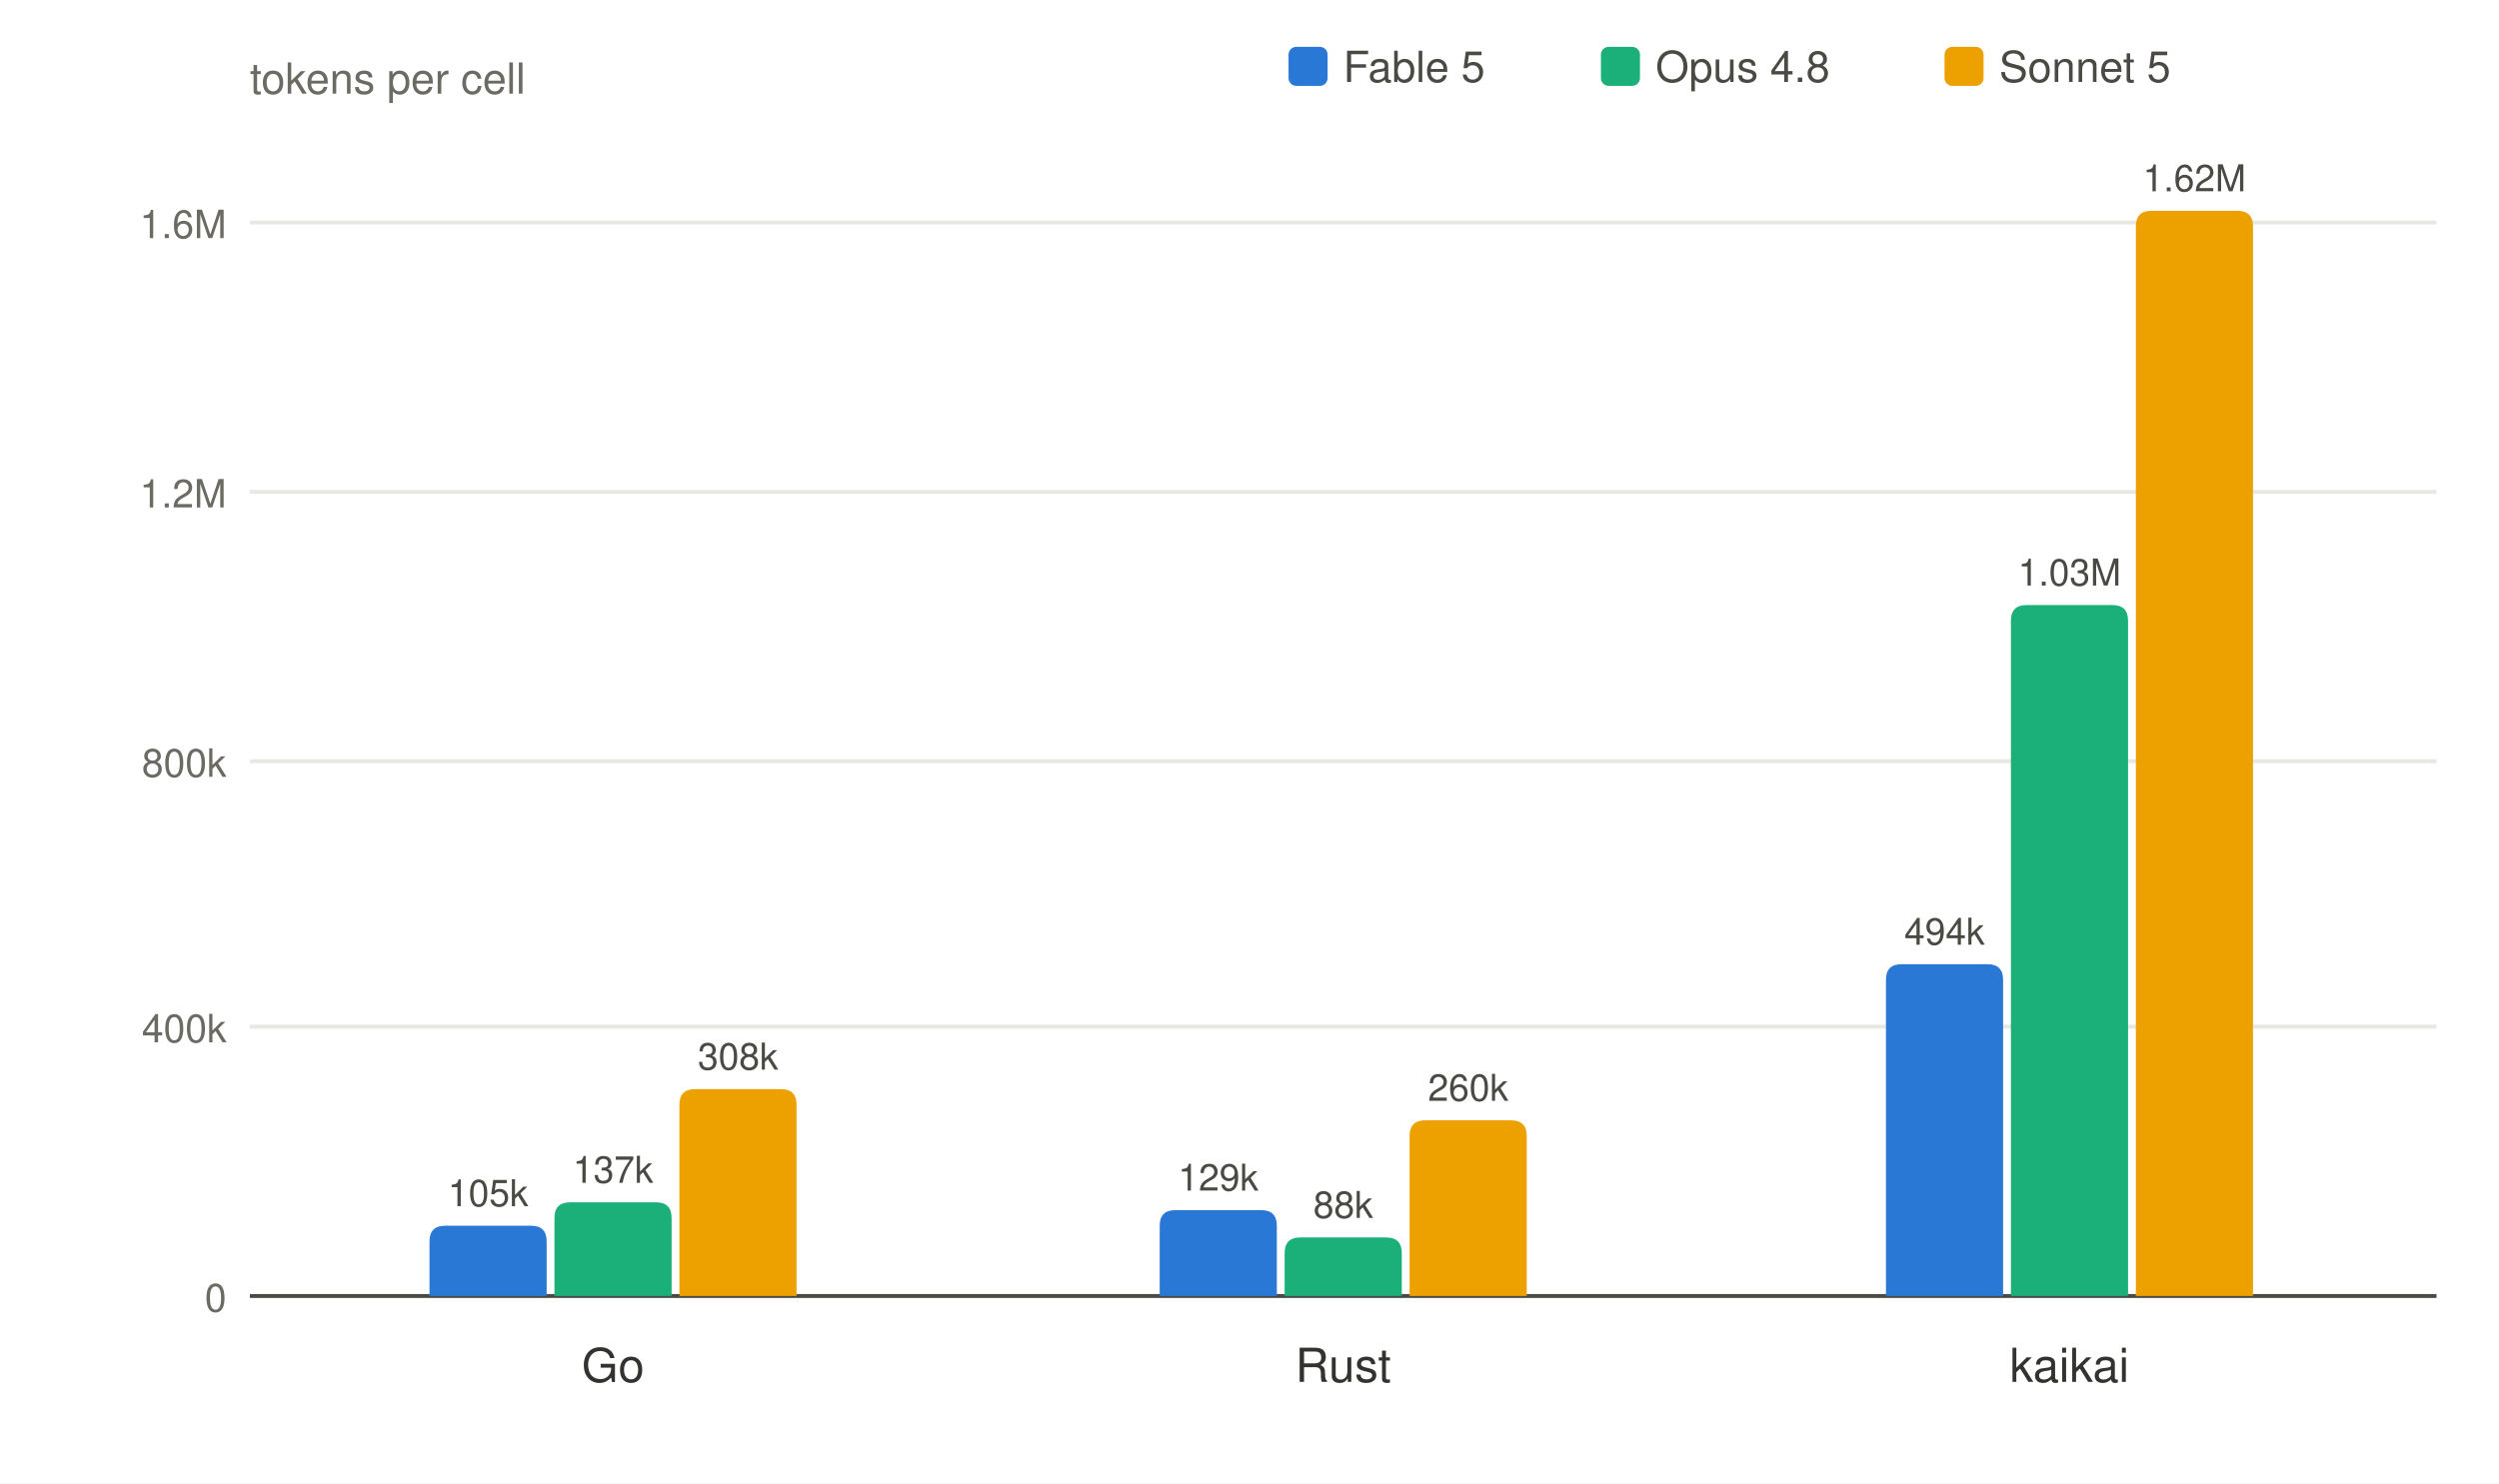
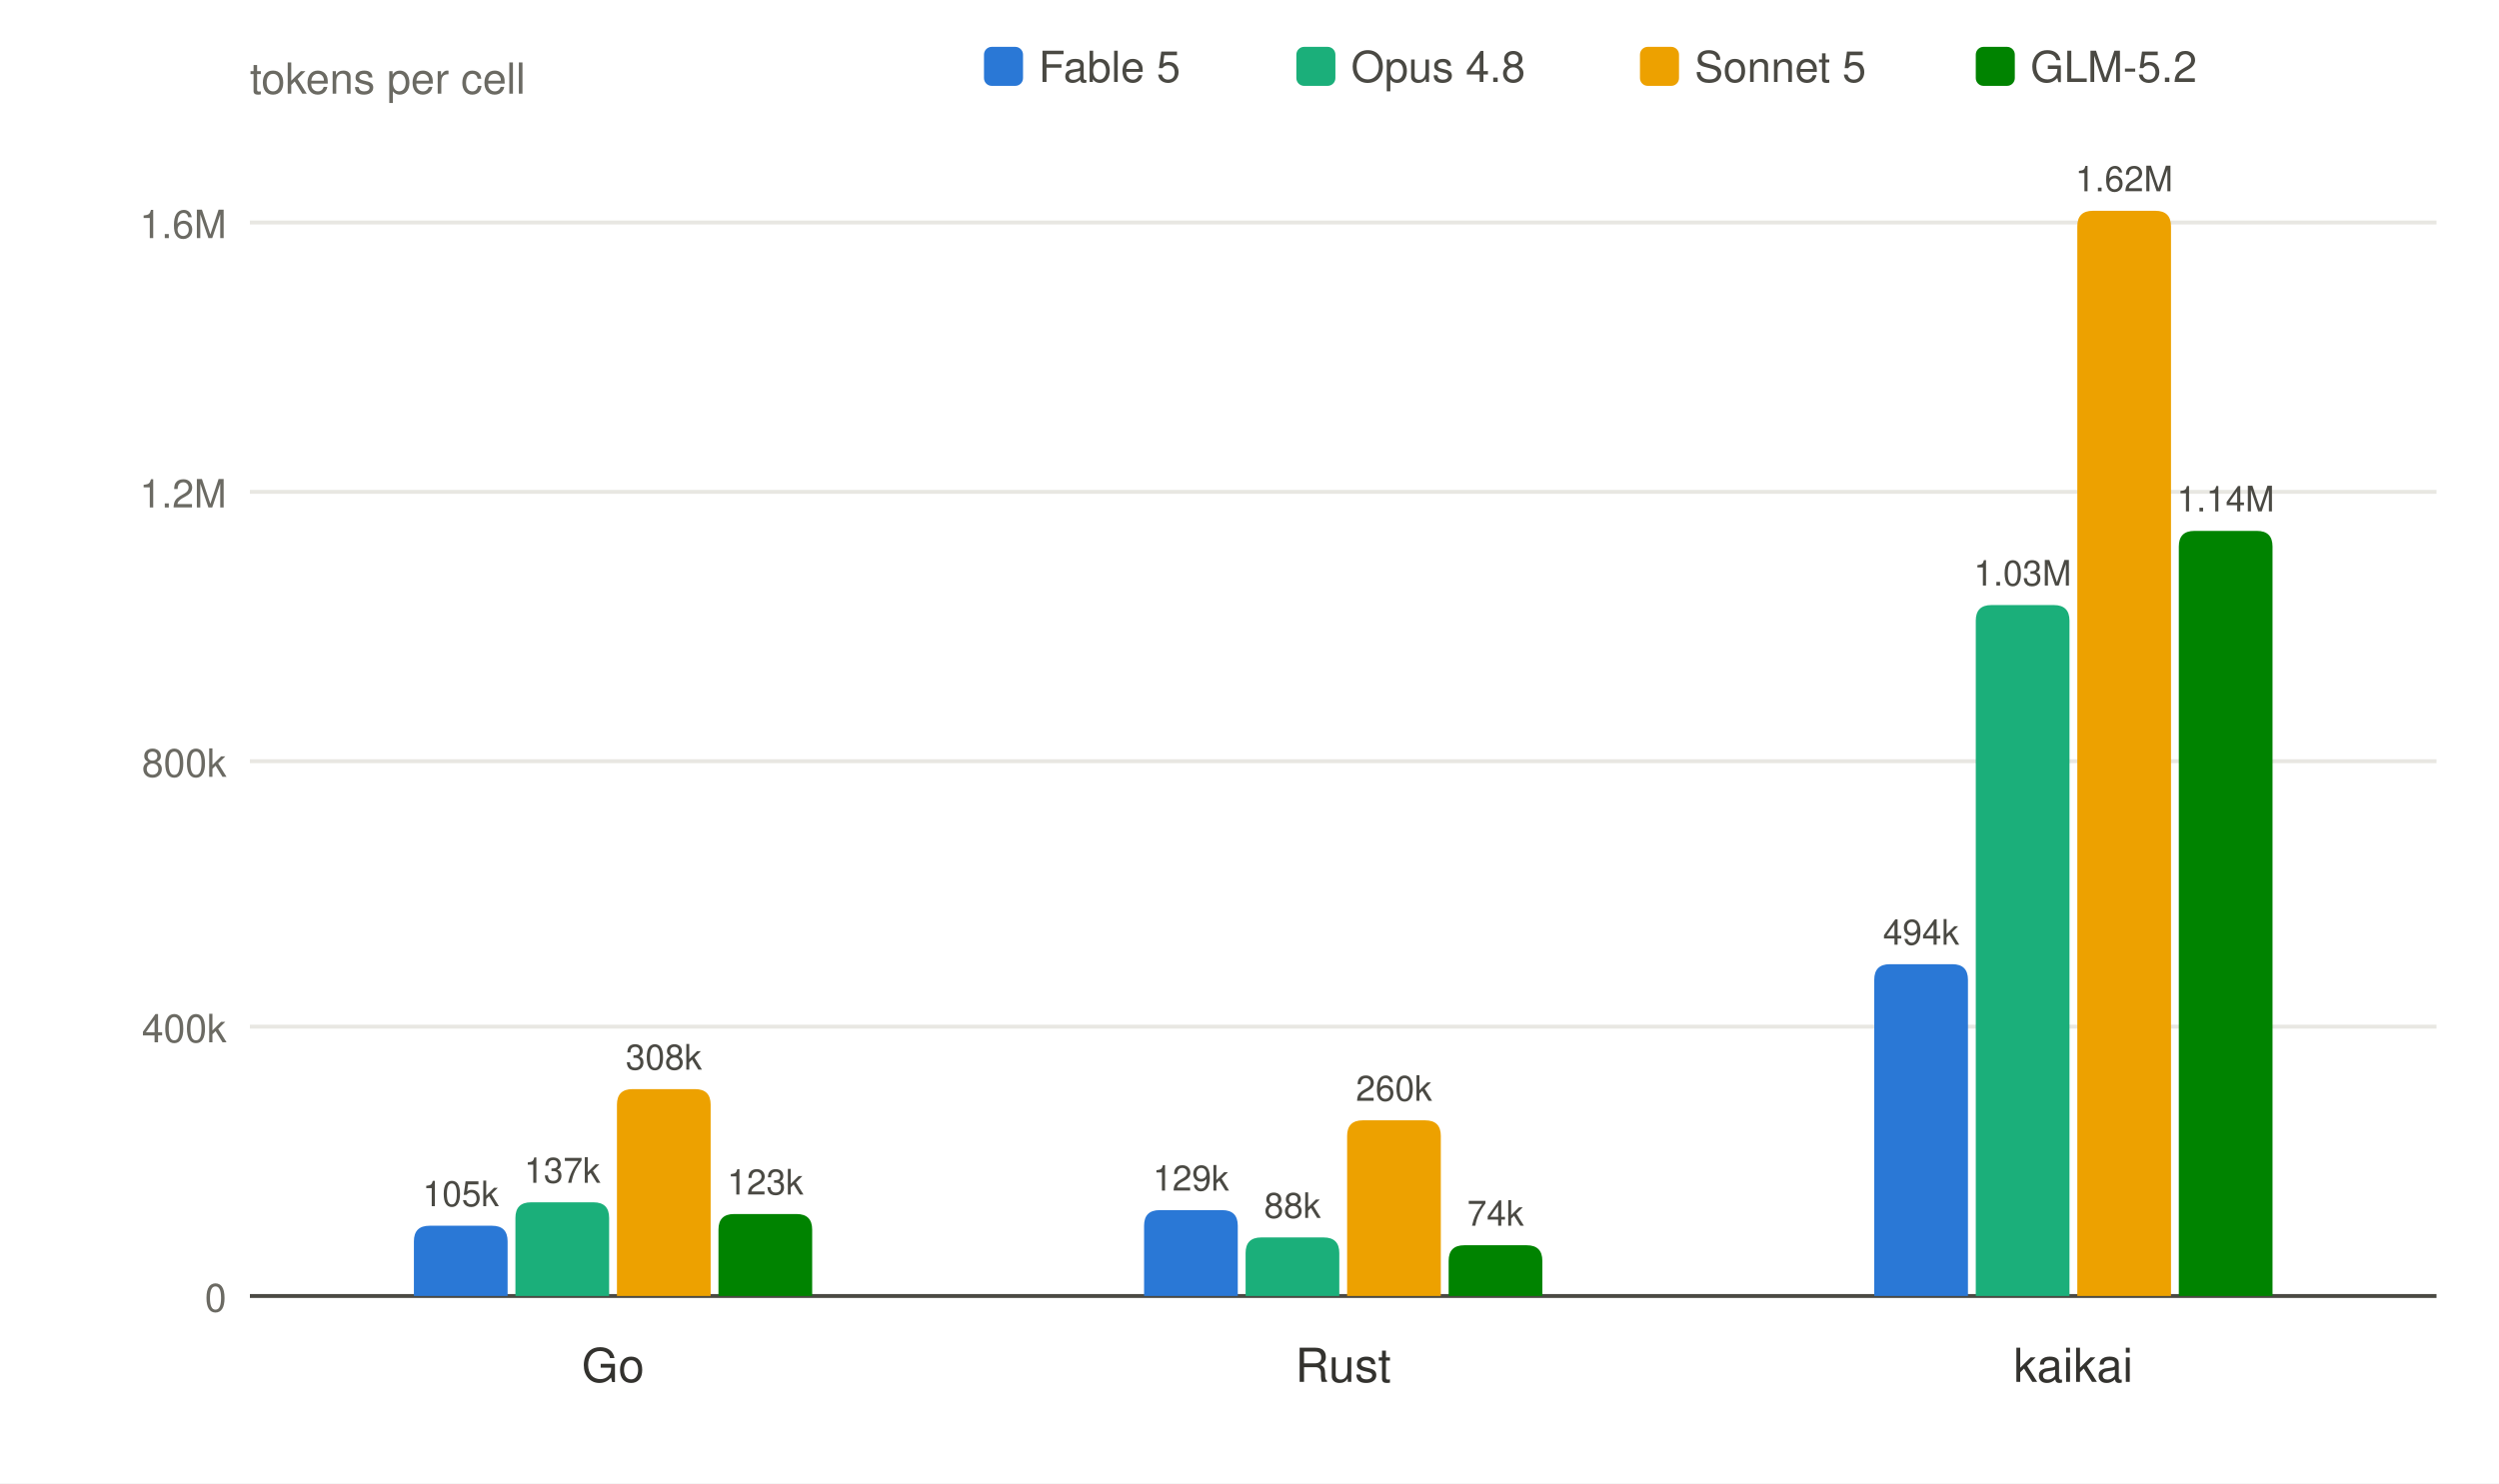
<svg xmlns="http://www.w3.org/2000/svg" width="640" height="380" viewBox="0 0 640 380" font-family="Helvetica, Arial, sans-serif">
  <rect width="640" height="380" fill="#ffffff" />
  <g font-size="11" fill="#4a4943">
-     <rect x="330" y="12" width="10" height="10" rx="2" fill="#2a78d6" />
-     <text x="344" y="21">Fable 5</text>
-     <rect x="410" y="12" width="10" height="10" rx="2" fill="#1baf7a" />
-     <text x="424" y="21">Opus 4.8</text>
-     <rect x="498" y="12" width="10" height="10" rx="2" fill="#eda100" />
-     <text x="512" y="21">Sonnet 5</text>
+     <rect x="252" y="12" width="10" height="10" rx="2" fill="#2a78d6" />
+     <text x="266" y="21">Fable 5</text>
+     <rect x="332" y="12" width="10" height="10" rx="2" fill="#1baf7a" />
+     <text x="346" y="21">Opus 4.8</text>
+     <rect x="420" y="12" width="10" height="10" rx="2" fill="#eda100" />
+     <text x="434" y="21">Sonnet 5</text>
+     <rect x="506" y="12" width="10" height="10" rx="2" fill="#008300" />
+     <text x="520" y="21">GLM-5.2</text>
  </g>
  <g stroke="#e8e7e2" stroke-width="1">
    <line x1="64" y1="263" x2="624" y2="263" />
    <line x1="64" y1="195" x2="624" y2="195" />
    <line x1="64" y1="126" x2="624" y2="126" />
    <line x1="64" y1="57" x2="624" y2="57" />
  </g>
  <g font-size="10" fill="#6b6a63" text-anchor="end">
    <text x="58" y="336">0</text>
    <text x="58" y="267">400k</text>
    <text x="58" y="199">800k</text>
    <text x="58" y="130">1.2M</text>
    <text x="58" y="61">1.6M</text>
  </g>
  <line x1="64" y1="332" x2="624" y2="332" stroke="#4a4943" stroke-width="1" />
-   <path d="M110,332 L110,318 Q110,314 114,314 L136,314 Q140,314 140,318 L140,332 Z" fill="#2a78d6" />
-   <path d="M142,332 L142,312 Q142,308 146,308 L168,308 Q172,308 172,312 L172,332 Z" fill="#1baf7a" />
-   <path d="M174,332 L174,283 Q174,279 178,279 L200,279 Q204,279 204,283 L204,332 Z" fill="#eda100" />
-   <g font-size="9.5" fill="#4a4943" text-anchor="middle">
-     <text x="125" y="309">105k</text>
-     <text x="157" y="303">137k</text>
-     <text x="189" y="274">308k</text>
+   <path d="M106,332 L106,318 Q106,314 110,314 L126,314 Q130,314 130,318 L130,332 Z" fill="#2a78d6" />
+   <path d="M132,332 L132,312 Q132,308 136,308 L152,308 Q156,308 156,312 L156,332 Z" fill="#1baf7a" />
+   <path d="M158,332 L158,283 Q158,279 162,279 L178,279 Q182,279 182,283 L182,332 Z" fill="#eda100" />
+   <path d="M184,332 L184,315 Q184,311 188,311 L204,311 Q208,311 208,315 L208,332 Z" fill="#008300" />
+   <g font-size="9" fill="#4a4943" text-anchor="middle">
+     <text x="118" y="309">105k</text>
+     <text x="144" y="303">137k</text>
+     <text x="170" y="274">308k</text>
+     <text x="196" y="343" fill="#ffffff" />
+     <text x="196" y="306">123k</text>
  </g>
-   <path d="M297,332 L297,314 Q297,310 301,310 L323,310 Q327,310 327,314 L327,332 Z" fill="#2a78d6" />
-   <path d="M329,332 L329,321 Q329,317 333,317 L355,317 Q359,317 359,321 L359,332 Z" fill="#1baf7a" />
-   <path d="M361,332 L361,291 Q361,287 365,287 L387,287 Q391,287 391,291 L391,332 Z" fill="#eda100" />
-   <g font-size="9.5" fill="#4a4943" text-anchor="middle">
-     <text x="312" y="305">129k</text>
-     <text x="344" y="312">88k</text>
-     <text x="376" y="282">260k</text>
+   <path d="M293,332 L293,314 Q293,310 297,310 L313,310 Q317,310 317,314 L317,332 Z" fill="#2a78d6" />
+   <path d="M319,332 L319,321 Q319,317 323,317 L339,317 Q343,317 343,321 L343,332 Z" fill="#1baf7a" />
+   <path d="M345,332 L345,291 Q345,287 349,287 L365,287 Q369,287 369,291 L369,332 Z" fill="#eda100" />
+   <path d="M371,332 L371,323 Q371,319 375,319 L391,319 Q395,319 395,323 L395,332 Z" fill="#008300" />
+   <g font-size="9" fill="#4a4943" text-anchor="middle">
+     <text x="305" y="305">129k</text>
+     <text x="331" y="312">88k</text>
+     <text x="357" y="282">260k</text>
+     <text x="383" y="314">74k</text>
  </g>
-   <path d="M483,332 L483,251 Q483,247 487,247 L509,247 Q513,247 513,251 L513,332 Z" fill="#2a78d6" />
-   <path d="M515,332 L515,159 Q515,155 519,155 L541,155 Q545,155 545,159 L545,332 Z" fill="#1baf7a" />
-   <path d="M547,332 L547,58 Q547,54 551,54 L573,54 Q577,54 577,58 L577,332 Z" fill="#eda100" />
-   <g font-size="9.5" fill="#4a4943" text-anchor="middle">
-     <text x="498" y="242">494k</text>
-     <text x="530" y="150">1.03M</text>
-     <text x="562" y="49">1.62M</text>
+   <path d="M480,332 L480,251 Q480,247 484,247 L500,247 Q504,247 504,251 L504,332 Z" fill="#2a78d6" />
+   <path d="M506,332 L506,159 Q506,155 510,155 L526,155 Q530,155 530,159 L530,332 Z" fill="#1baf7a" />
+   <path d="M532,332 L532,58 Q532,54 536,54 L552,54 Q556,54 556,58 L556,332 Z" fill="#eda100" />
+   <path d="M558,332 L558,140 Q558,136 562,136 L578,136 Q582,136 582,140 L582,332 Z" fill="#008300" />
+   <g font-size="9" fill="#4a4943" text-anchor="middle">
+     <text x="492" y="242">494k</text>
+     <text x="518" y="150">1.03M</text>
+     <text x="544" y="49">1.62M</text>
+     <text x="570" y="131">1.14M</text>
  </g>
  <g font-size="12" fill="#33322e" text-anchor="middle">
    <text x="157" y="354">Go</text>
    <text x="344" y="354">Rust</text>
-     <text x="530" y="354">kaikai</text>
+     <text x="531" y="354">kaikai</text>
  </g>
  <text x="64" y="24" font-size="11" fill="#6b6a63">tokens per cell</text>
</svg>
